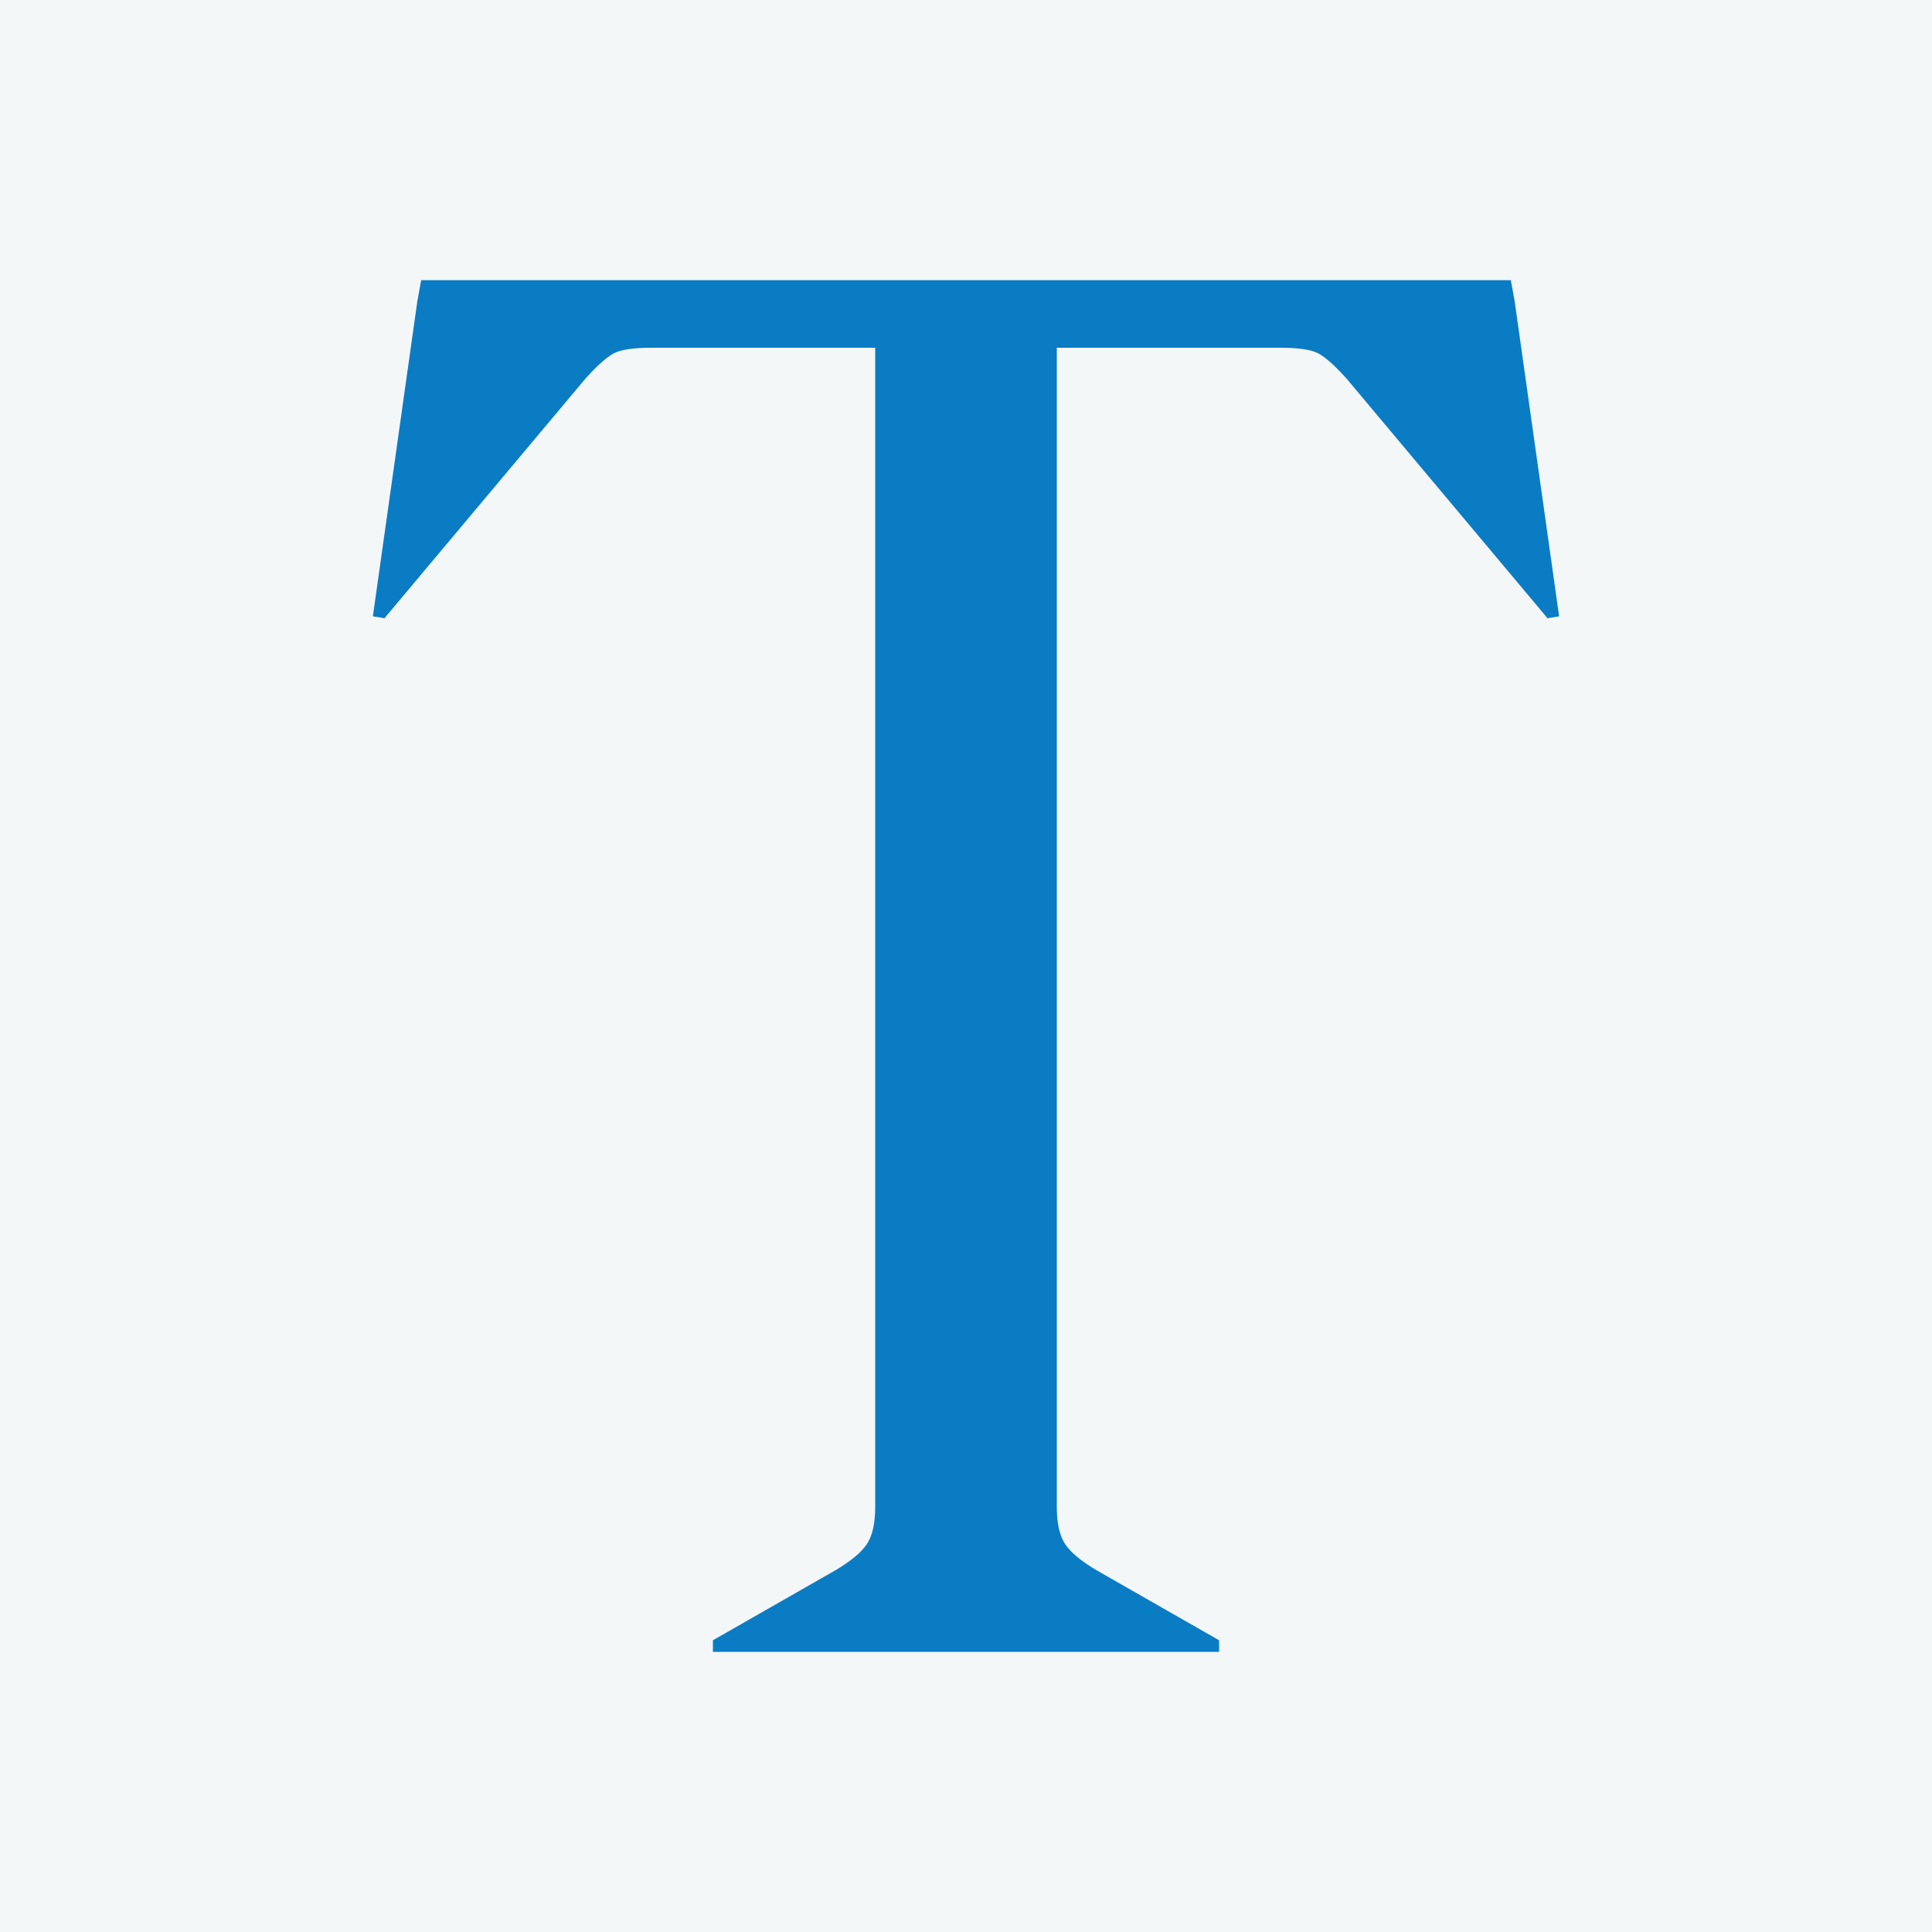
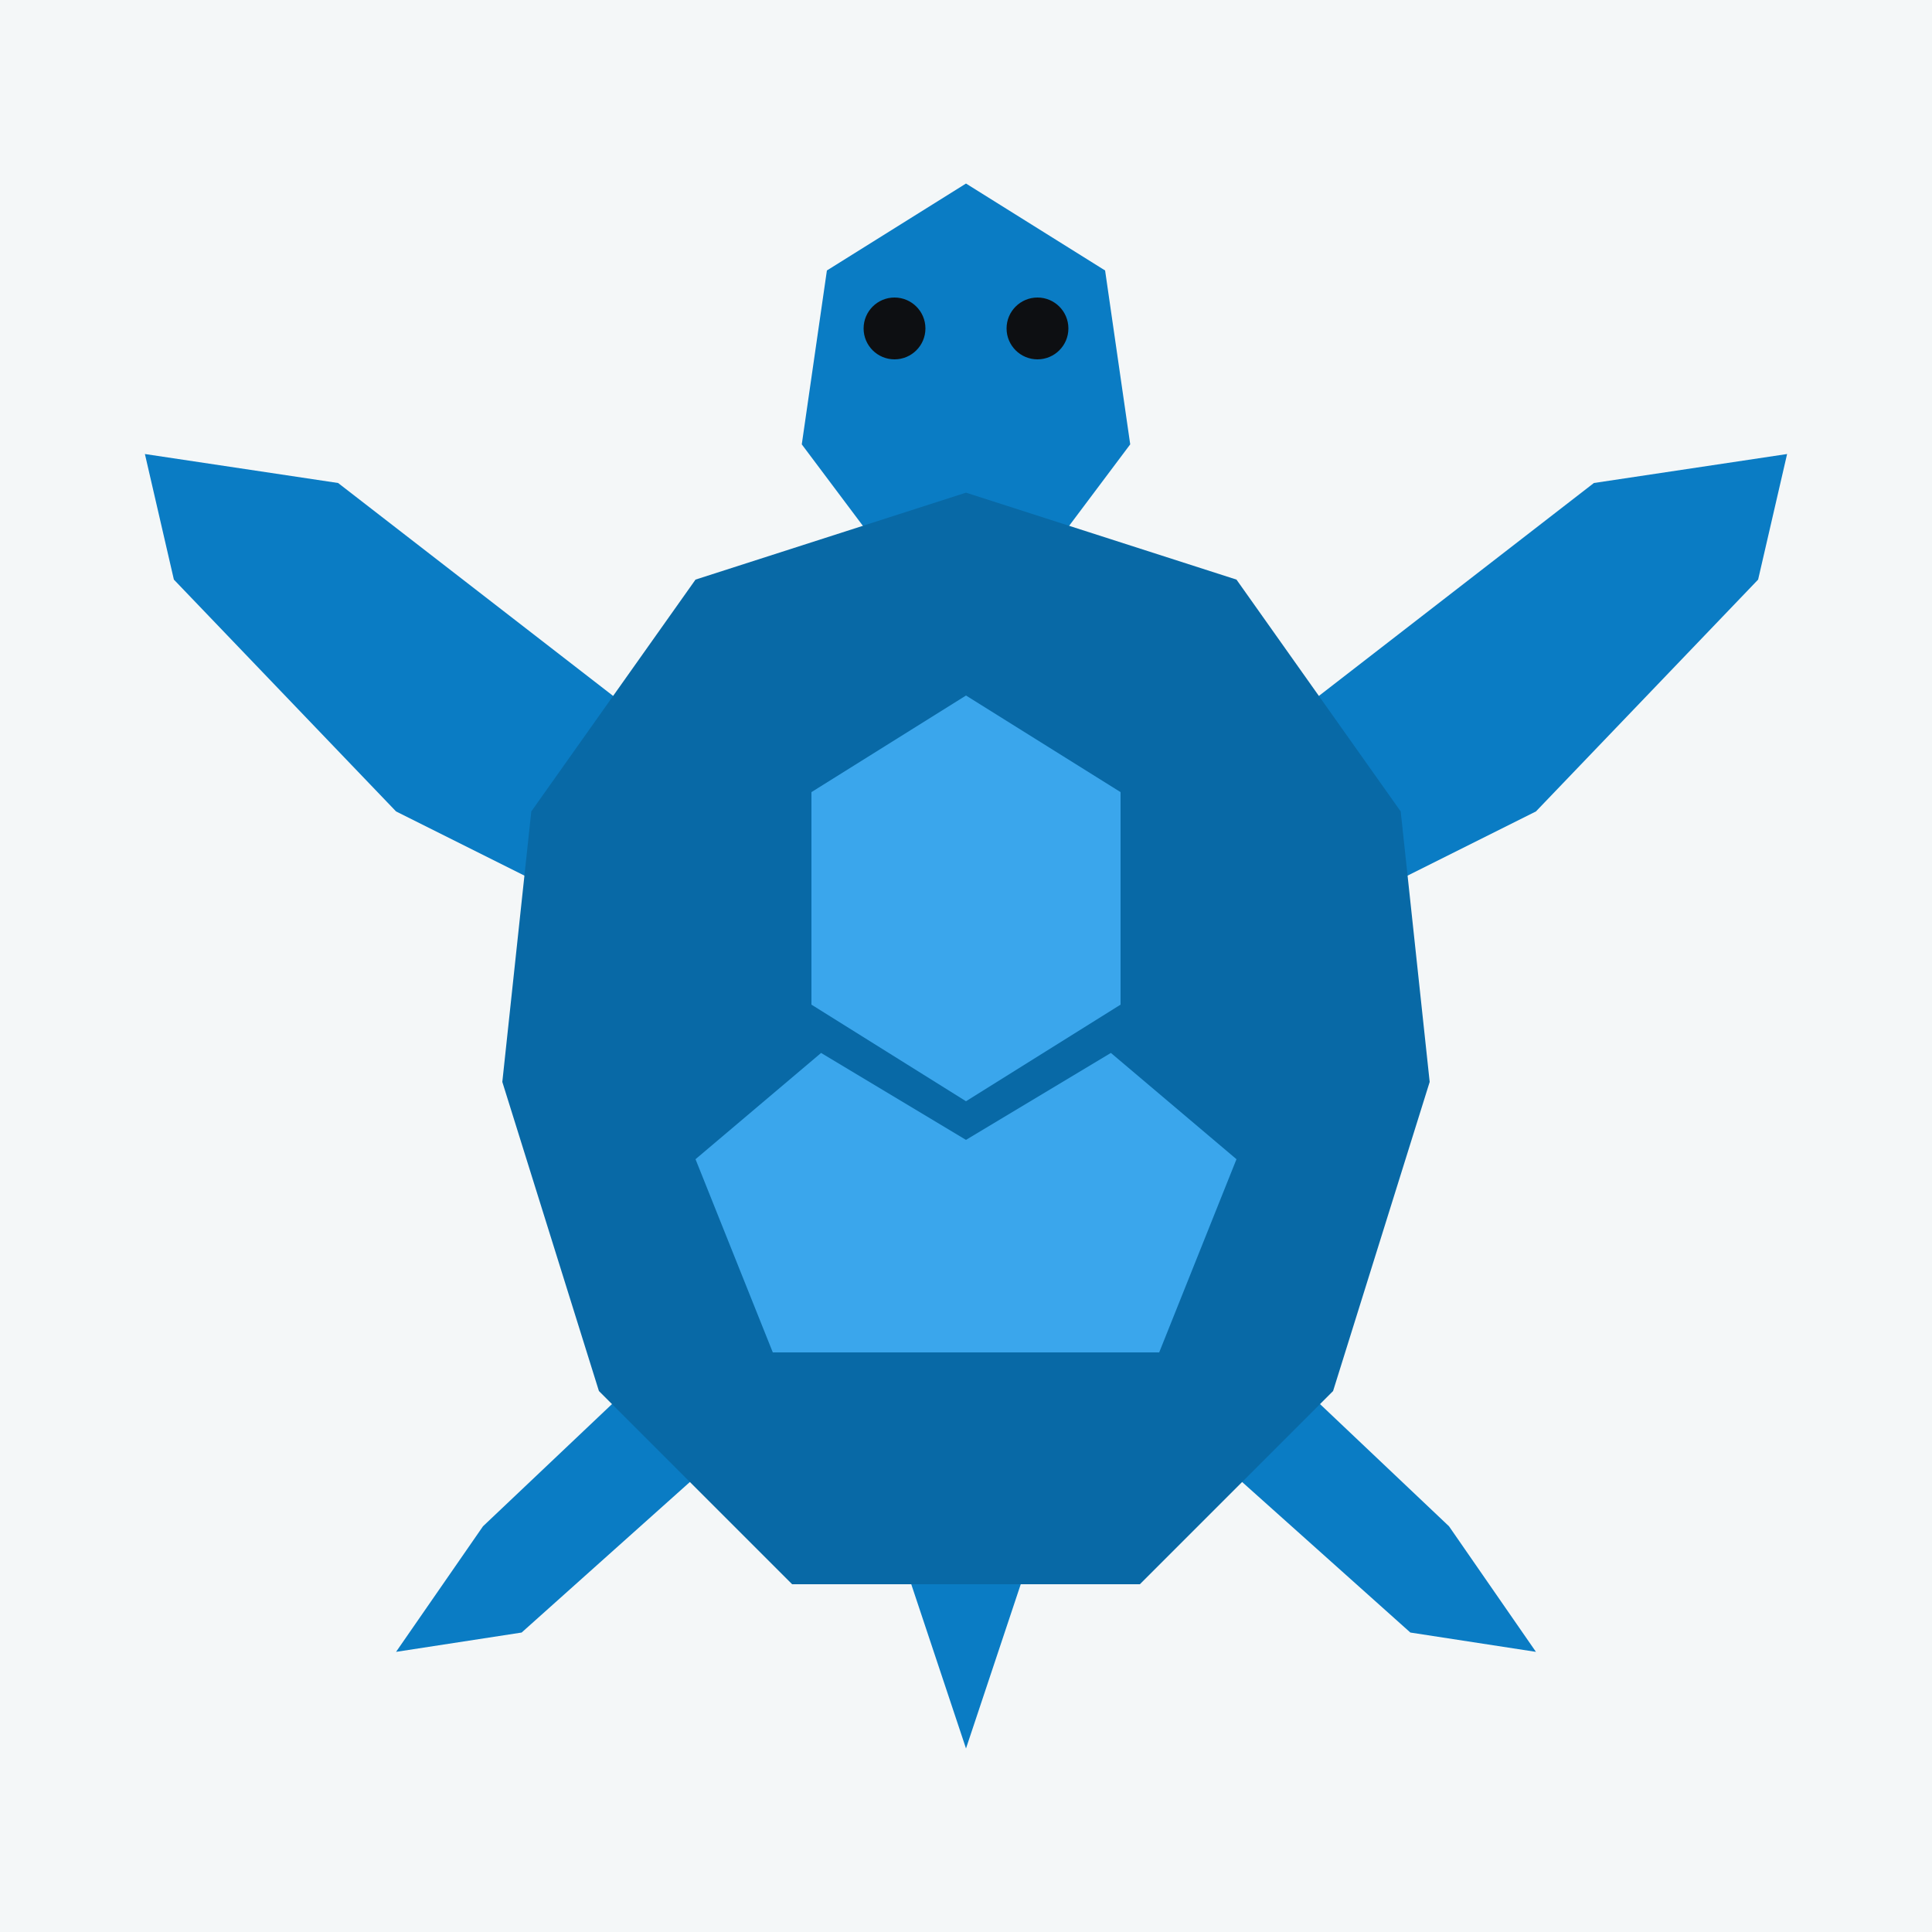
<svg xmlns="http://www.w3.org/2000/svg" viewBox="0 0 1000 1000">
  <rect width="1000" height="1000" fill="#f4f7f8" />
-   <path fill="#0a7cc4" transform="translate(179 855) scale(1 -1)" d="M284 0H190V6L253 42Q265 49 269.5 55.5Q274 62 274 75V710H368V75Q368 62 372.5 55.5Q377 49 389 42L452 6V0H358ZM124 659 20 535 14 536 37 699 39 710H603L605 699L628 536L622 535L518 659Q509 669 503.5 672.0Q498 675 484 675H158Q144 675 138.5 672.0Q133 669 124 659Z" />
+   <g fill="#0a7cc4">
+     <path d="M500 95 572 140 585 230 540 290H460L415 230 428 140Z" />
+     <path d="M330 370 175 250 75 235 90 300 205 420 305 470Z" />
+     <path d="M670 370 825 250 925 235 910 300 795 420 695 470Z" />
+     <path d="M345 700 250 790 205 855 270 845 365 760Z" />
+     <path d="M655 700 750 790 795 855 730 845 635 760Z" />
+     <path d="M470 815H530L500 905Z" />
+   </g>
+   <path fill="#0869a6" d="M500 255 640 300 725 420 740 560 690 720 590 820H410L310 720 260 560 275 420 360 300Z" />
+   <g fill="#3aa6ec">
+     <path d="M500 360 580 410 580 520 500 570 420 520 420 410Z" />
+     <path d="M500 590 575 545 640 600 600 700H400L360 600 425 545Z" />
+   </g>
+   <g fill="#0d0f12">
+     <circle cx="463" cy="170" r="16" />
+     <circle cx="537" cy="170" r="16" />
+   </g>
</svg>
